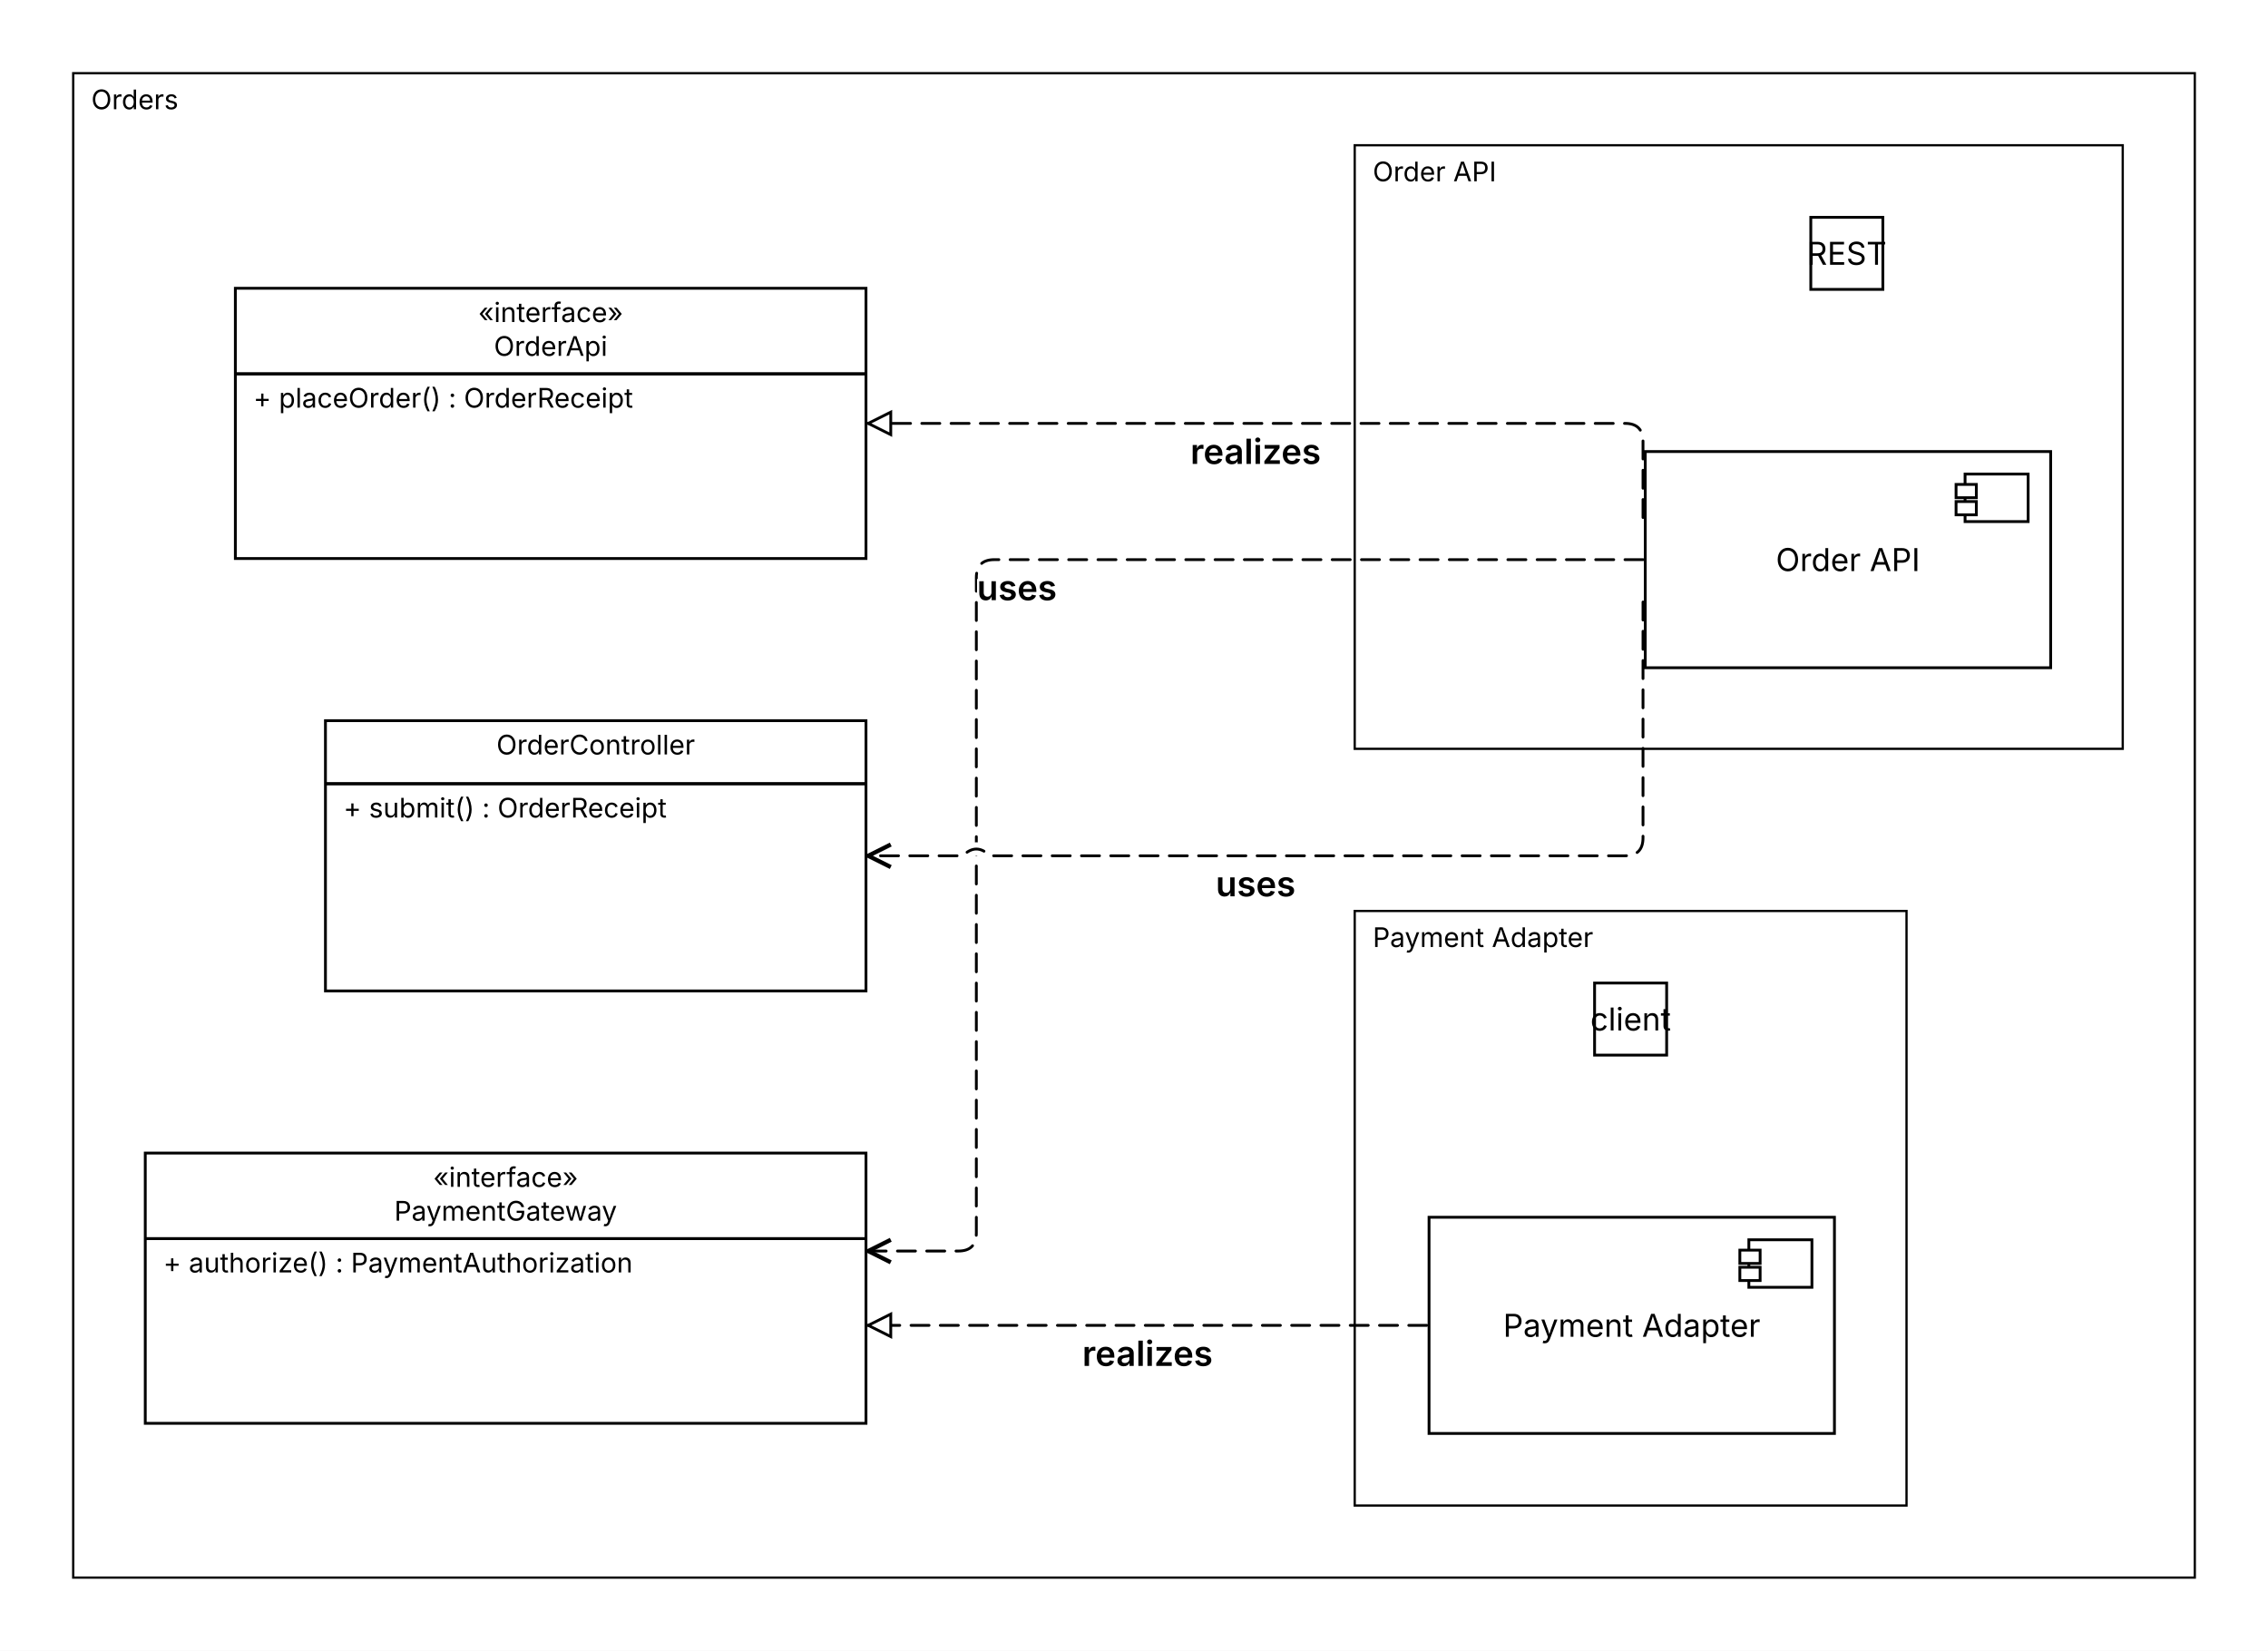
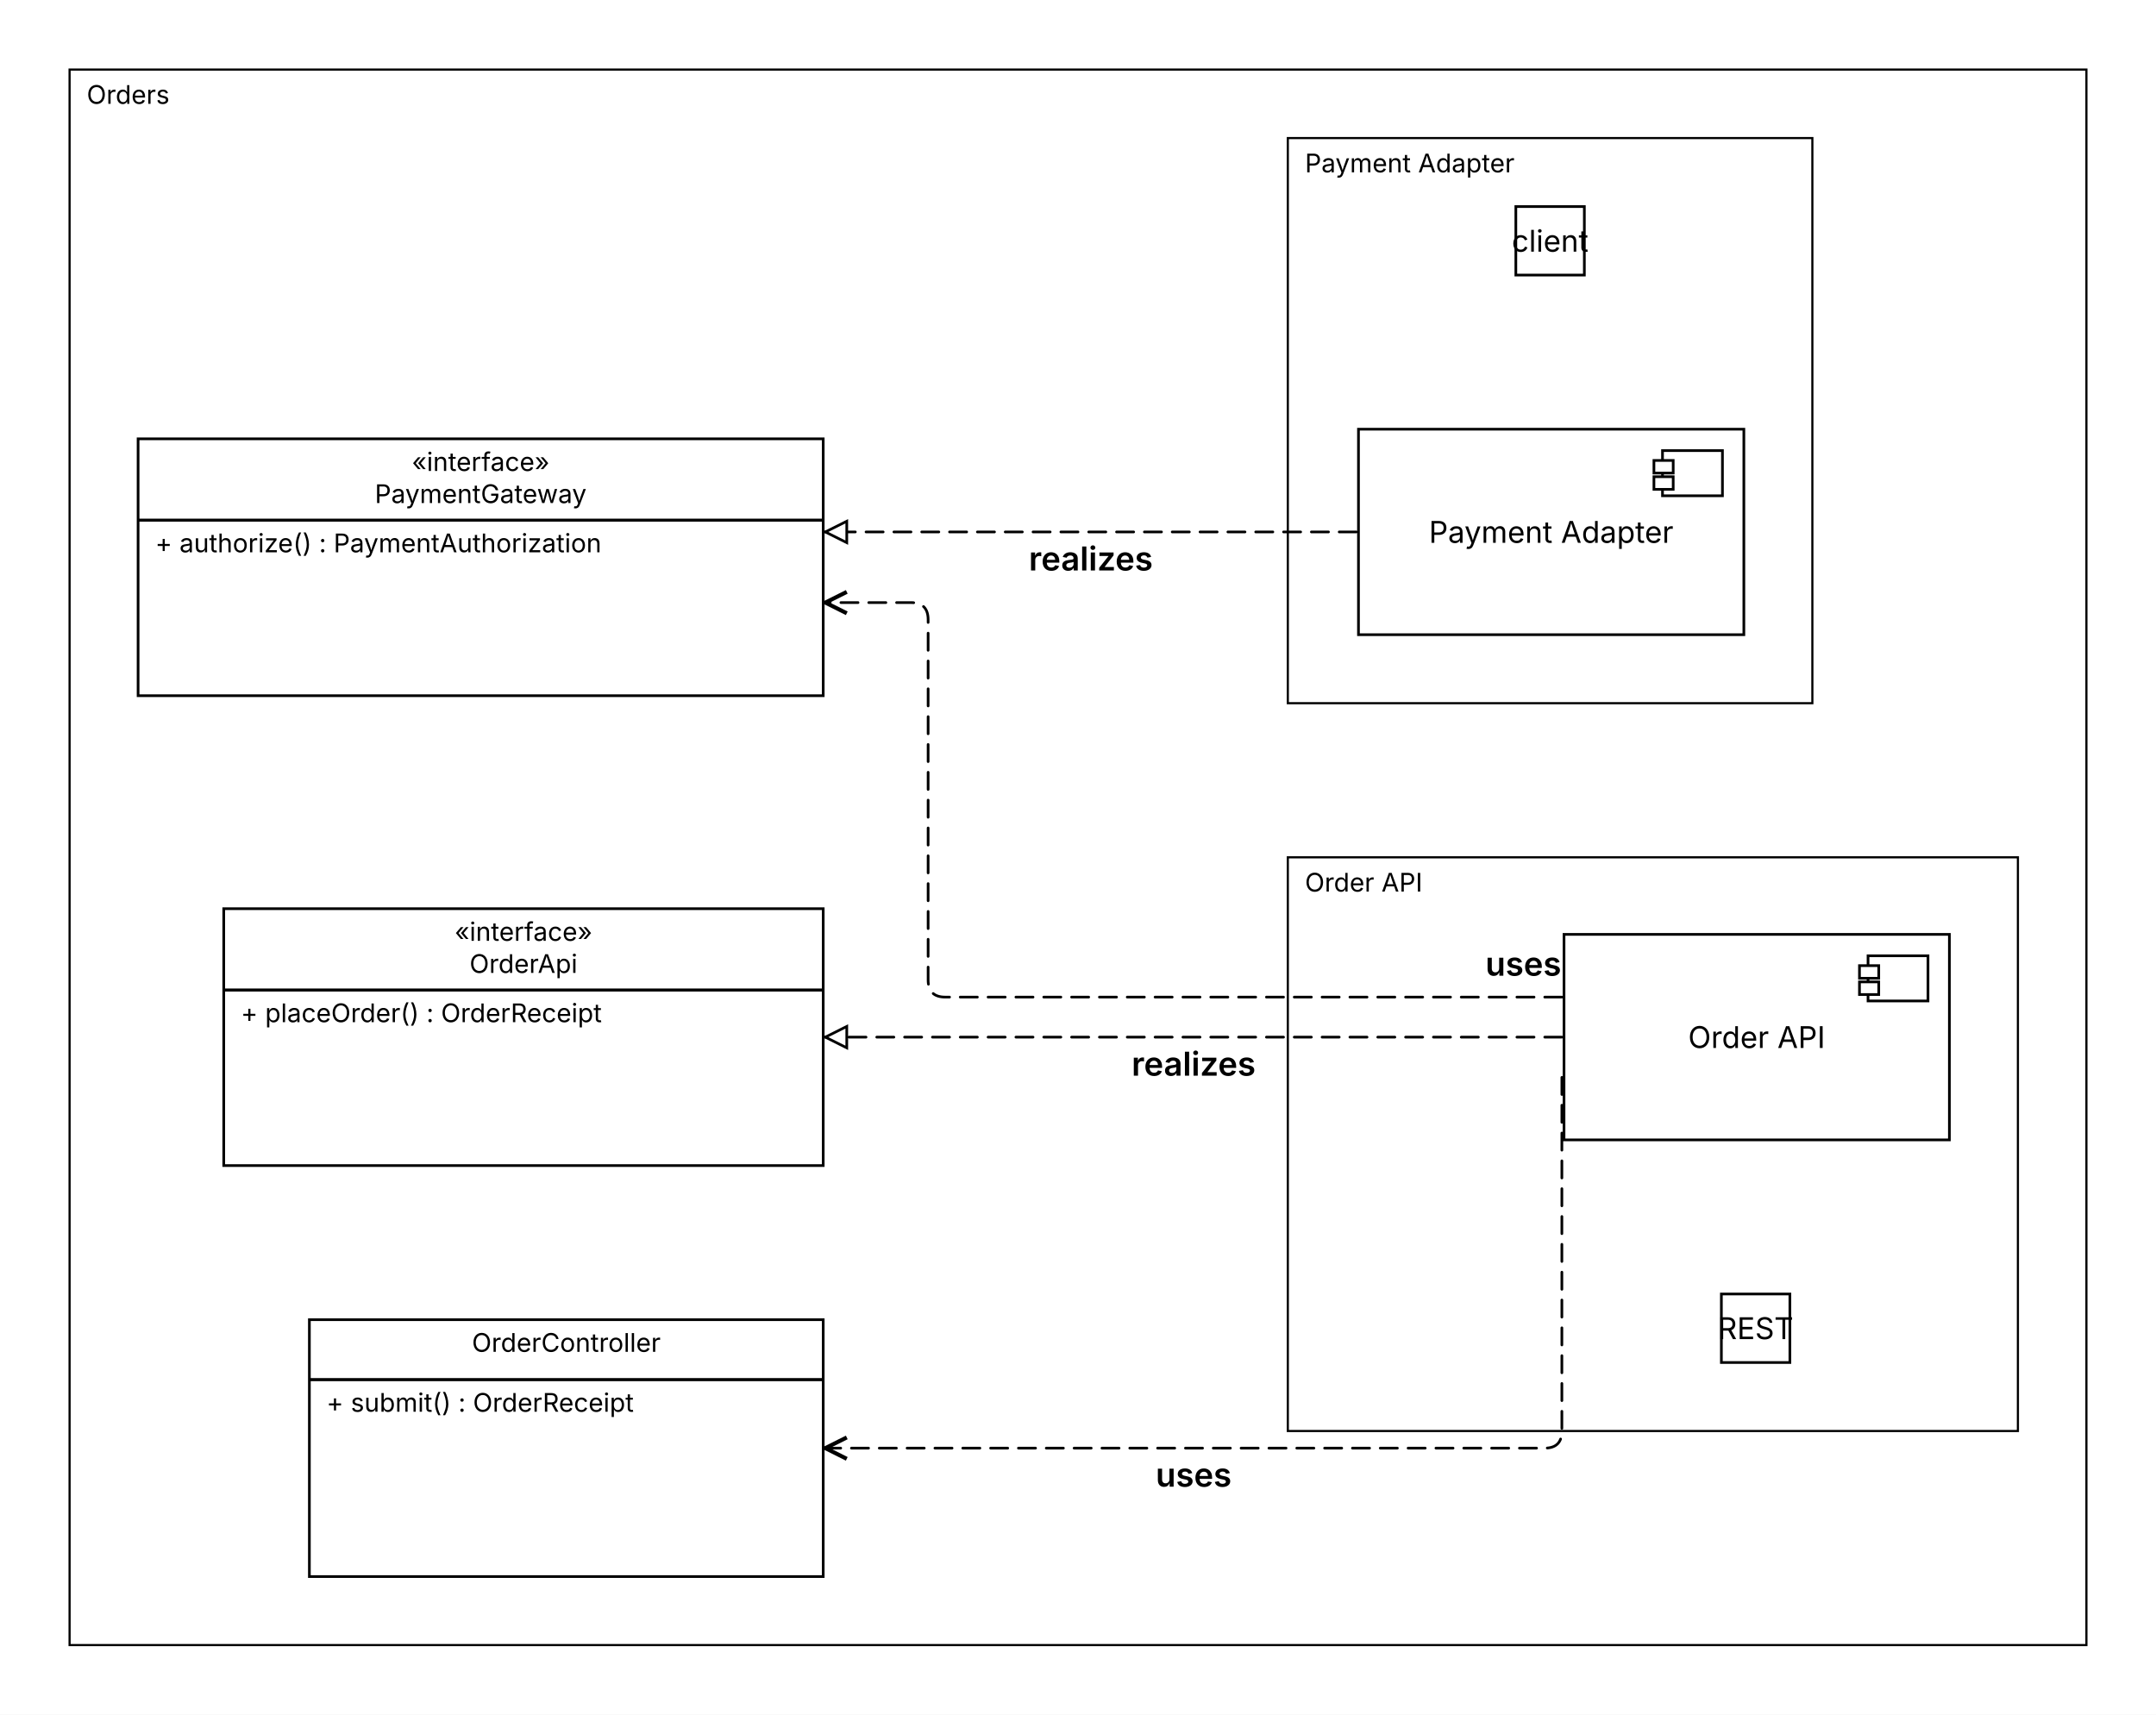
- <svg xmlns="http://www.w3.org/2000/svg" role="img" width="1007" height="733" viewBox="-20.5 -20.5 1007.0 733.0">
-   <rect x="-20.5" y="-20.5" width="1007.0" height="733.0" fill="#ffffff" />
+ <svg xmlns="http://www.w3.org/2000/svg" role="img" width="1007" height="801" viewBox="-20.5 -20.5 1007.0 801.0">
+   <rect x="-20.5" y="-20.5" width="1007.0" height="801.0" fill="#ffffff" />
  <g font-family="Inter, Arial, sans-serif" font-size="14">
    <g data-dediren-group-id="orders-package-boundary" data-dediren-group-type="Package" data-dediren-group-source-id="pkg-orders">
-       <rect x="12.0" y="12.0" width="942.0" height="668.0" rx="0" fill="#ffffff" stroke="#000000" stroke-width="1" />
+       <rect x="12.0" y="12.0" width="942.0" height="736.0" rx="0" fill="#ffffff" stroke="#000000" stroke-width="1" />
      <text x="20.0" y="28.0" fill="#000000" font-size="12">Orders</text>
    </g>
    <g data-dediren-group-id="order-api-boundary" data-dediren-group-type="Component" data-dediren-group-source-id="component-order-api">
-       <rect x="581.0" y="44.0" width="341.0" height="268.0" rx="0" fill="#ffffff" stroke="#000000" stroke-width="1" />
-       <text x="589.0" y="60.0" fill="#000000" font-size="12">Order API</text>
+       <rect x="581.0" y="380.0" width="341.0" height="268.0" rx="0" fill="#ffffff" stroke="#000000" stroke-width="1" />
+       <text x="589.0" y="396.0" fill="#000000" font-size="12">Order API</text>
    </g>
    <g data-dediren-group-id="payment-adapter-boundary" data-dediren-group-type="Component" data-dediren-group-source-id="component-payment-adapter">
-       <rect x="581.0" y="384.0" width="245.0" height="264.0" rx="0" fill="#ffffff" stroke="#000000" stroke-width="1" />
-       <text x="589.0" y="400.0" fill="#000000" font-size="12">Payment Adapter</text>
+       <rect x="581.0" y="44.0" width="245.0" height="264.0" rx="0" fill="#ffffff" stroke="#000000" stroke-width="1" />
+       <text x="589.0" y="60.0" fill="#000000" font-size="12">Payment Adapter</text>
    </g>
    <g data-dediren-edge-id="order-api-realizes-order-api">
      <marker id="marker-end-order-api-realizes-order-api" data-dediren-edge-marker-end="hollow_triangle" markerWidth="10" markerHeight="10" refX="9" refY="5" orient="auto">
        <path d="M 1 1 L 9 5 L 1 9 Z" fill="#ffffff" stroke="#000000" stroke-width="1" />
      </marker>
-       <path d="M 709.0 209.3 L 709.0 175.5 Q 709.0 167.5 701.0 167.5 L 365.0 167.5" fill="none" stroke="#000000" stroke-width="1.25" stroke-linecap="round" stroke-linejoin="round" stroke-dasharray="8 5" marker-end="url(#marker-end-order-api-realizes-order-api)" />
-       <text x="537.0" y="185.5" text-anchor="middle" fill="none" font-size="15.4" font-weight="600" stroke="#ffffff" stroke-width="2">realizes</text>
-       <text x="537.0" y="185.5" text-anchor="middle" fill="#000000" font-size="15.4" font-weight="600">realizes</text>
+       <path d="M 709.0 464.0 L 365.0 464.0" fill="none" stroke="#000000" stroke-width="1.25" stroke-linecap="round" stroke-linejoin="round" stroke-dasharray="8 5" marker-end="url(#marker-end-order-api-realizes-order-api)" />
+       <text x="537.0" y="482.0" text-anchor="middle" fill="none" font-size="15.4" font-weight="600" stroke="#ffffff" stroke-width="2">realizes</text>
+       <text x="537.0" y="482.0" text-anchor="middle" fill="#000000" font-size="15.4" font-weight="600">realizes</text>
    </g>
    <g data-dediren-edge-id="order-api-uses-payment">
      <marker id="marker-end-order-api-uses-payment" data-dediren-edge-marker-end="open_arrow" markerWidth="10" markerHeight="10" refX="9" refY="5" orient="auto">
        <path d="M 1 1 L 9 5 L 1 9" fill="none" stroke="#000000" stroke-width="1.5" />
      </marker>
-       <path d="M 709.0 228.0 L 421.0 228.0 Q 413.0 228.0 413.0 236.0 L 413.0 527.0 Q 413.0 535.0 405.0 535.0 L 365.0 535.0" fill="none" stroke="#000000" stroke-width="1.25" stroke-linecap="round" stroke-linejoin="round" stroke-dasharray="8 5" marker-end="url(#marker-end-order-api-uses-payment)" />
-       <text x="431.0" y="246.0" text-anchor="middle" fill="none" font-size="15.4" font-weight="600" stroke="#ffffff" stroke-width="2">uses</text>
-       <text x="431.0" y="246.0" text-anchor="middle" fill="#000000" font-size="15.4" font-weight="600">uses</text>
+       <path d="M 709.0 445.3 L 421.0 445.3 Q 413.0 445.3 413.0 437.3 L 413.0 269.0 Q 413.0 261.0 405.0 261.0 L 365.0 261.0" fill="none" stroke="#000000" stroke-width="1.25" stroke-linecap="round" stroke-linejoin="round" stroke-dasharray="8 5" marker-end="url(#marker-end-order-api-uses-payment)" />
+       <text x="691.0" y="435.3" text-anchor="middle" fill="none" font-size="15.4" font-weight="600" stroke="#ffffff" stroke-width="2">uses</text>
+       <text x="691.0" y="435.3" text-anchor="middle" fill="#000000" font-size="15.4" font-weight="600">uses</text>
    </g>
    <g data-dediren-edge-id="payment-adapter-realizes-gateway">
      <marker id="marker-end-payment-adapter-realizes-gateway" data-dediren-edge-marker-end="hollow_triangle" markerWidth="10" markerHeight="10" refX="9" refY="5" orient="auto">
        <path d="M 1 1 L 9 5 L 1 9 Z" fill="#ffffff" stroke="#000000" stroke-width="1" />
      </marker>
-       <path d="M 613.0 568.0 L 365.0 568.0" fill="none" stroke="#000000" stroke-width="1.25" stroke-linecap="round" stroke-linejoin="round" stroke-dasharray="8 5" marker-end="url(#marker-end-payment-adapter-realizes-gateway)" />
-       <text x="489.0" y="586.0" text-anchor="middle" fill="none" font-size="15.4" font-weight="600" stroke="#ffffff" stroke-width="2">realizes</text>
-       <text x="489.0" y="586.0" text-anchor="middle" fill="#000000" font-size="15.4" font-weight="600">realizes</text>
+       <path d="M 613.0 228.0 L 365.0 228.0" fill="none" stroke="#000000" stroke-width="1.25" stroke-linecap="round" stroke-linejoin="round" stroke-dasharray="8 5" marker-end="url(#marker-end-payment-adapter-realizes-gateway)" />
+       <text x="489.0" y="246.0" text-anchor="middle" fill="none" font-size="15.4" font-weight="600" stroke="#ffffff" stroke-width="2">realizes</text>
+       <text x="489.0" y="246.0" text-anchor="middle" fill="#000000" font-size="15.4" font-weight="600">realizes</text>
    </g>
    <g data-dediren-edge-id="order-api-depends-controller">
      <marker id="marker-end-order-api-depends-controller" data-dediren-edge-marker-end="open_arrow" markerWidth="10" markerHeight="10" refX="9" refY="5" orient="auto">
        <path d="M 1 1 L 9 5 L 1 9" fill="none" stroke="#000000" stroke-width="1.5" />
      </marker>
-       <g data-dediren-line-jump-masks="order-api-depends-controller">
-         <path d="M 407.0 359.5 Q 413.0 353.5 419.0 359.5" fill="none" stroke="#ffffff" stroke-width="6" />
-       </g>
-       <path d="M 709.0 246.8 L 709.0 351.5 Q 709.0 359.5 701.0 359.5 L 419.0 359.5 Q 413.0 353.5 407.0 359.5 L 365.0 359.5" fill="none" stroke="#000000" stroke-width="1.25" stroke-linecap="round" stroke-linejoin="round" stroke-dasharray="8 5" marker-end="url(#marker-end-order-api-depends-controller)" />
-       <text x="537.0" y="377.5" text-anchor="middle" fill="none" font-size="15.4" font-weight="600" stroke="#ffffff" stroke-width="2">uses</text>
-       <text x="537.0" y="377.5" text-anchor="middle" fill="#000000" font-size="15.4" font-weight="600">uses</text>
+       <path d="M 709.0 482.8 L 709.0 648.0 Q 709.0 656.0 701.0 656.0 L 365.0 656.0" fill="none" stroke="#000000" stroke-width="1.25" stroke-linecap="round" stroke-linejoin="round" stroke-dasharray="8 5" marker-end="url(#marker-end-order-api-depends-controller)" />
+       <text x="537.0" y="674.0" text-anchor="middle" fill="none" font-size="15.4" font-weight="600" stroke="#ffffff" stroke-width="2">uses</text>
+       <text x="537.0" y="674.0" text-anchor="middle" fill="#000000" font-size="15.4" font-weight="600">uses</text>
    </g>
    <g data-dediren-node-id="component-order-api">
-       <rect data-dediren-node-shape="uml_component" x="710.0" y="180.0" width="180.0" height="96.0" rx="0" fill="#ffffff" stroke="#000000" stroke-width="1.25" />
+       <rect data-dediren-node-shape="uml_component" x="710.0" y="416.0" width="180.0" height="96.0" rx="0" fill="#ffffff" stroke="#000000" stroke-width="1.25" />
      <g data-dediren-node-decorator="uml_component">
-         <rect x="852.0" y="190.0" width="28.0" height="21.1" fill="#ffffff" stroke="#000000" stroke-width="1.25" />
-         <rect x="848.0" y="194.6" width="9.0" height="5.9" fill="#ffffff" stroke="#000000" stroke-width="1.25" />
-         <rect x="848.0" y="202.2" width="9.0" height="5.9" fill="#ffffff" stroke="#000000" stroke-width="1.25" />
+         <rect x="852.0" y="426.0" width="28.0" height="21.1" fill="#ffffff" stroke="#000000" stroke-width="1.25" />
+         <rect x="848.0" y="430.6" width="9.0" height="5.9" fill="#ffffff" stroke="#000000" stroke-width="1.25" />
+         <rect x="848.0" y="438.2" width="9.0" height="5.9" fill="#ffffff" stroke="#000000" stroke-width="1.25" />
      </g>
-       <text x="800.0" y="228.0" text-anchor="middle" dominant-baseline="middle" fill="#000000" font-size="14.0" textLength="62.2" lengthAdjust="spacing">Order API</text>
+       <text x="800.0" y="464.0" text-anchor="middle" dominant-baseline="middle" fill="#000000" font-size="14.0" textLength="62.2" lengthAdjust="spacing">Order API</text>
    </g>
    <g data-dediren-node-id="port-rest-api">
-       <rect data-dediren-node-shape="uml_port" x="783.5" y="76.0" width="32.0" height="32.0" rx="0" fill="#ffffff" stroke="#000000" stroke-width="1.25" />
+       <rect data-dediren-node-shape="uml_port" x="783.5" y="584.0" width="32.0" height="32.0" rx="0" fill="#ffffff" stroke="#000000" stroke-width="1.25" />
      <g data-dediren-node-decorator="uml_port" />
-       <text x="799.5" y="92.0" text-anchor="middle" dominant-baseline="middle" fill="#000000" font-size="14.0" textLength="37.3" lengthAdjust="spacing">REST</text>
+       <text x="799.5" y="600.0" text-anchor="middle" dominant-baseline="middle" fill="#000000" font-size="14.0" textLength="37.3" lengthAdjust="spacing">REST</text>
    </g>
    <g data-dediren-node-id="component-payment-adapter">
-       <rect data-dediren-node-shape="uml_component" x="614.0" y="520.0" width="180.0" height="96.0" rx="0" fill="#ffffff" stroke="#000000" stroke-width="1.25" />
+       <rect data-dediren-node-shape="uml_component" x="614.0" y="180.0" width="180.0" height="96.0" rx="0" fill="#ffffff" stroke="#000000" stroke-width="1.25" />
      <g data-dediren-node-decorator="uml_component">
-         <rect x="756.0" y="530.0" width="28.0" height="21.1" fill="#ffffff" stroke="#000000" stroke-width="1.25" />
-         <rect x="752.0" y="534.6" width="9.0" height="5.9" fill="#ffffff" stroke="#000000" stroke-width="1.25" />
-         <rect x="752.0" y="542.2" width="9.0" height="5.9" fill="#ffffff" stroke="#000000" stroke-width="1.25" />
+         <rect x="756.0" y="190.0" width="28.0" height="21.1" fill="#ffffff" stroke="#000000" stroke-width="1.25" />
+         <rect x="752.0" y="194.6" width="9.0" height="5.9" fill="#ffffff" stroke="#000000" stroke-width="1.25" />
+         <rect x="752.0" y="202.2" width="9.0" height="5.9" fill="#ffffff" stroke="#000000" stroke-width="1.25" />
      </g>
-       <text x="704.0" y="568.0" text-anchor="middle" dominant-baseline="middle" fill="#000000" font-size="14.0" textLength="108.1" lengthAdjust="spacing">Payment Adapter</text>
+       <text x="704.0" y="228.0" text-anchor="middle" dominant-baseline="middle" fill="#000000" font-size="14.0" textLength="108.1" lengthAdjust="spacing">Payment Adapter</text>
    </g>
    <g data-dediren-node-id="port-payment-client">
-       <rect data-dediren-node-shape="uml_port" x="687.5" y="416.0" width="32.0" height="32.0" rx="0" fill="#ffffff" stroke="#000000" stroke-width="1.25" />
+       <rect data-dediren-node-shape="uml_port" x="687.5" y="76.0" width="32.0" height="32.0" rx="0" fill="#ffffff" stroke="#000000" stroke-width="1.25" />
      <g data-dediren-node-decorator="uml_port" />
-       <text x="703.5" y="432.0" text-anchor="middle" dominant-baseline="middle" fill="#000000" font-size="14.0" textLength="32.6" lengthAdjust="spacing">client</text>
+       <text x="703.5" y="92.0" text-anchor="middle" dominant-baseline="middle" fill="#000000" font-size="14.0" textLength="32.6" lengthAdjust="spacing">client</text>
    </g>
    <g data-dediren-node-id="interface-order-api">
-       <rect data-dediren-node-shape="uml_interface" x="84.0" y="107.5" width="280.0" height="120.0" rx="0" fill="#ffffff" stroke="#000000" stroke-width="1.25" />
+       <rect data-dediren-node-shape="uml_interface" x="84.0" y="404.0" width="280.0" height="120.0" rx="0" fill="#ffffff" stroke="#000000" stroke-width="1.25" />
      <g data-dediren-node-decorator="uml_interface">
-         <line x1="84.0" y1="145.5" x2="364.0" y2="145.5" stroke="#000000" stroke-width="1.25" />
-         <line x1="84.0" y1="145.5" x2="364.0" y2="145.5" stroke="#000000" stroke-width="1.25" />
-         <text x="224.0" y="122.5" text-anchor="middle" fill="#000000" font-size="12">«interface»</text>
-         <text x="224.0" y="137.5" text-anchor="middle" fill="#000000" font-size="12">OrderApi</text>
-         <text x="92.0" y="160.5" fill="#000000" font-size="12">+ placeOrder() : OrderReceipt</text>
+         <line x1="84.0" y1="442.0" x2="364.0" y2="442.0" stroke="#000000" stroke-width="1.25" />
+         <line x1="84.0" y1="442.0" x2="364.0" y2="442.0" stroke="#000000" stroke-width="1.25" />
+         <text x="224.0" y="419.0" text-anchor="middle" fill="#000000" font-size="12">«interface»</text>
+         <text x="224.0" y="434.0" text-anchor="middle" fill="#000000" font-size="12">OrderApi</text>
+         <text x="92.0" y="457.0" fill="#000000" font-size="12">+ placeOrder() : OrderReceipt</text>
      </g>
    </g>
    <g data-dediren-node-id="interface-payment-gateway">
-       <rect data-dediren-node-shape="uml_interface" x="44.0" y="491.5" width="320.0" height="120.0" rx="0" fill="#ffffff" stroke="#000000" stroke-width="1.25" />
+       <rect data-dediren-node-shape="uml_interface" x="44.0" y="184.5" width="320.0" height="120.0" rx="0" fill="#ffffff" stroke="#000000" stroke-width="1.25" />
      <g data-dediren-node-decorator="uml_interface">
-         <line x1="44.0" y1="529.5" x2="364.0" y2="529.5" stroke="#000000" stroke-width="1.25" />
-         <line x1="44.0" y1="529.5" x2="364.0" y2="529.5" stroke="#000000" stroke-width="1.25" />
-         <text x="204.0" y="506.5" text-anchor="middle" fill="#000000" font-size="12">«interface»</text>
-         <text x="204.0" y="521.5" text-anchor="middle" fill="#000000" font-size="12">PaymentGateway</text>
-         <text x="52.0" y="544.5" fill="#000000" font-size="12">+ authorize() : PaymentAuthorization</text>
+         <line x1="44.0" y1="222.5" x2="364.0" y2="222.5" stroke="#000000" stroke-width="1.25" />
+         <line x1="44.0" y1="222.5" x2="364.0" y2="222.5" stroke="#000000" stroke-width="1.25" />
+         <text x="204.0" y="199.5" text-anchor="middle" fill="#000000" font-size="12">«interface»</text>
+         <text x="204.0" y="214.5" text-anchor="middle" fill="#000000" font-size="12">PaymentGateway</text>
+         <text x="52.0" y="237.5" fill="#000000" font-size="12">+ authorize() : PaymentAuthorization</text>
      </g>
    </g>
    <g data-dediren-node-id="class-order-controller">
-       <rect data-dediren-node-shape="uml_class" x="124.0" y="299.5" width="240.0" height="120.0" rx="0" fill="#ffffff" stroke="#000000" stroke-width="1.25" />
+       <rect data-dediren-node-shape="uml_class" x="124.0" y="596.0" width="240.0" height="120.0" rx="0" fill="#ffffff" stroke="#000000" stroke-width="1.25" />
      <g data-dediren-node-decorator="uml_class">
-         <line x1="124.0" y1="327.5" x2="364.0" y2="327.5" stroke="#000000" stroke-width="1.25" />
-         <line x1="124.0" y1="327.5" x2="364.0" y2="327.5" stroke="#000000" stroke-width="1.25" />
-         <text x="244.0" y="314.5" text-anchor="middle" fill="#000000" font-size="12">OrderController</text>
-         <text x="132.0" y="342.5" fill="#000000" font-size="12">+ submit() : OrderReceipt</text>
+         <line x1="124.0" y1="624.0" x2="364.0" y2="624.0" stroke="#000000" stroke-width="1.25" />
+         <line x1="124.0" y1="624.0" x2="364.0" y2="624.0" stroke="#000000" stroke-width="1.25" />
+         <text x="244.0" y="611.0" text-anchor="middle" fill="#000000" font-size="12">OrderController</text>
+         <text x="132.0" y="639.0" fill="#000000" font-size="12">+ submit() : OrderReceipt</text>
      </g>
    </g>
  </g>
</svg>
